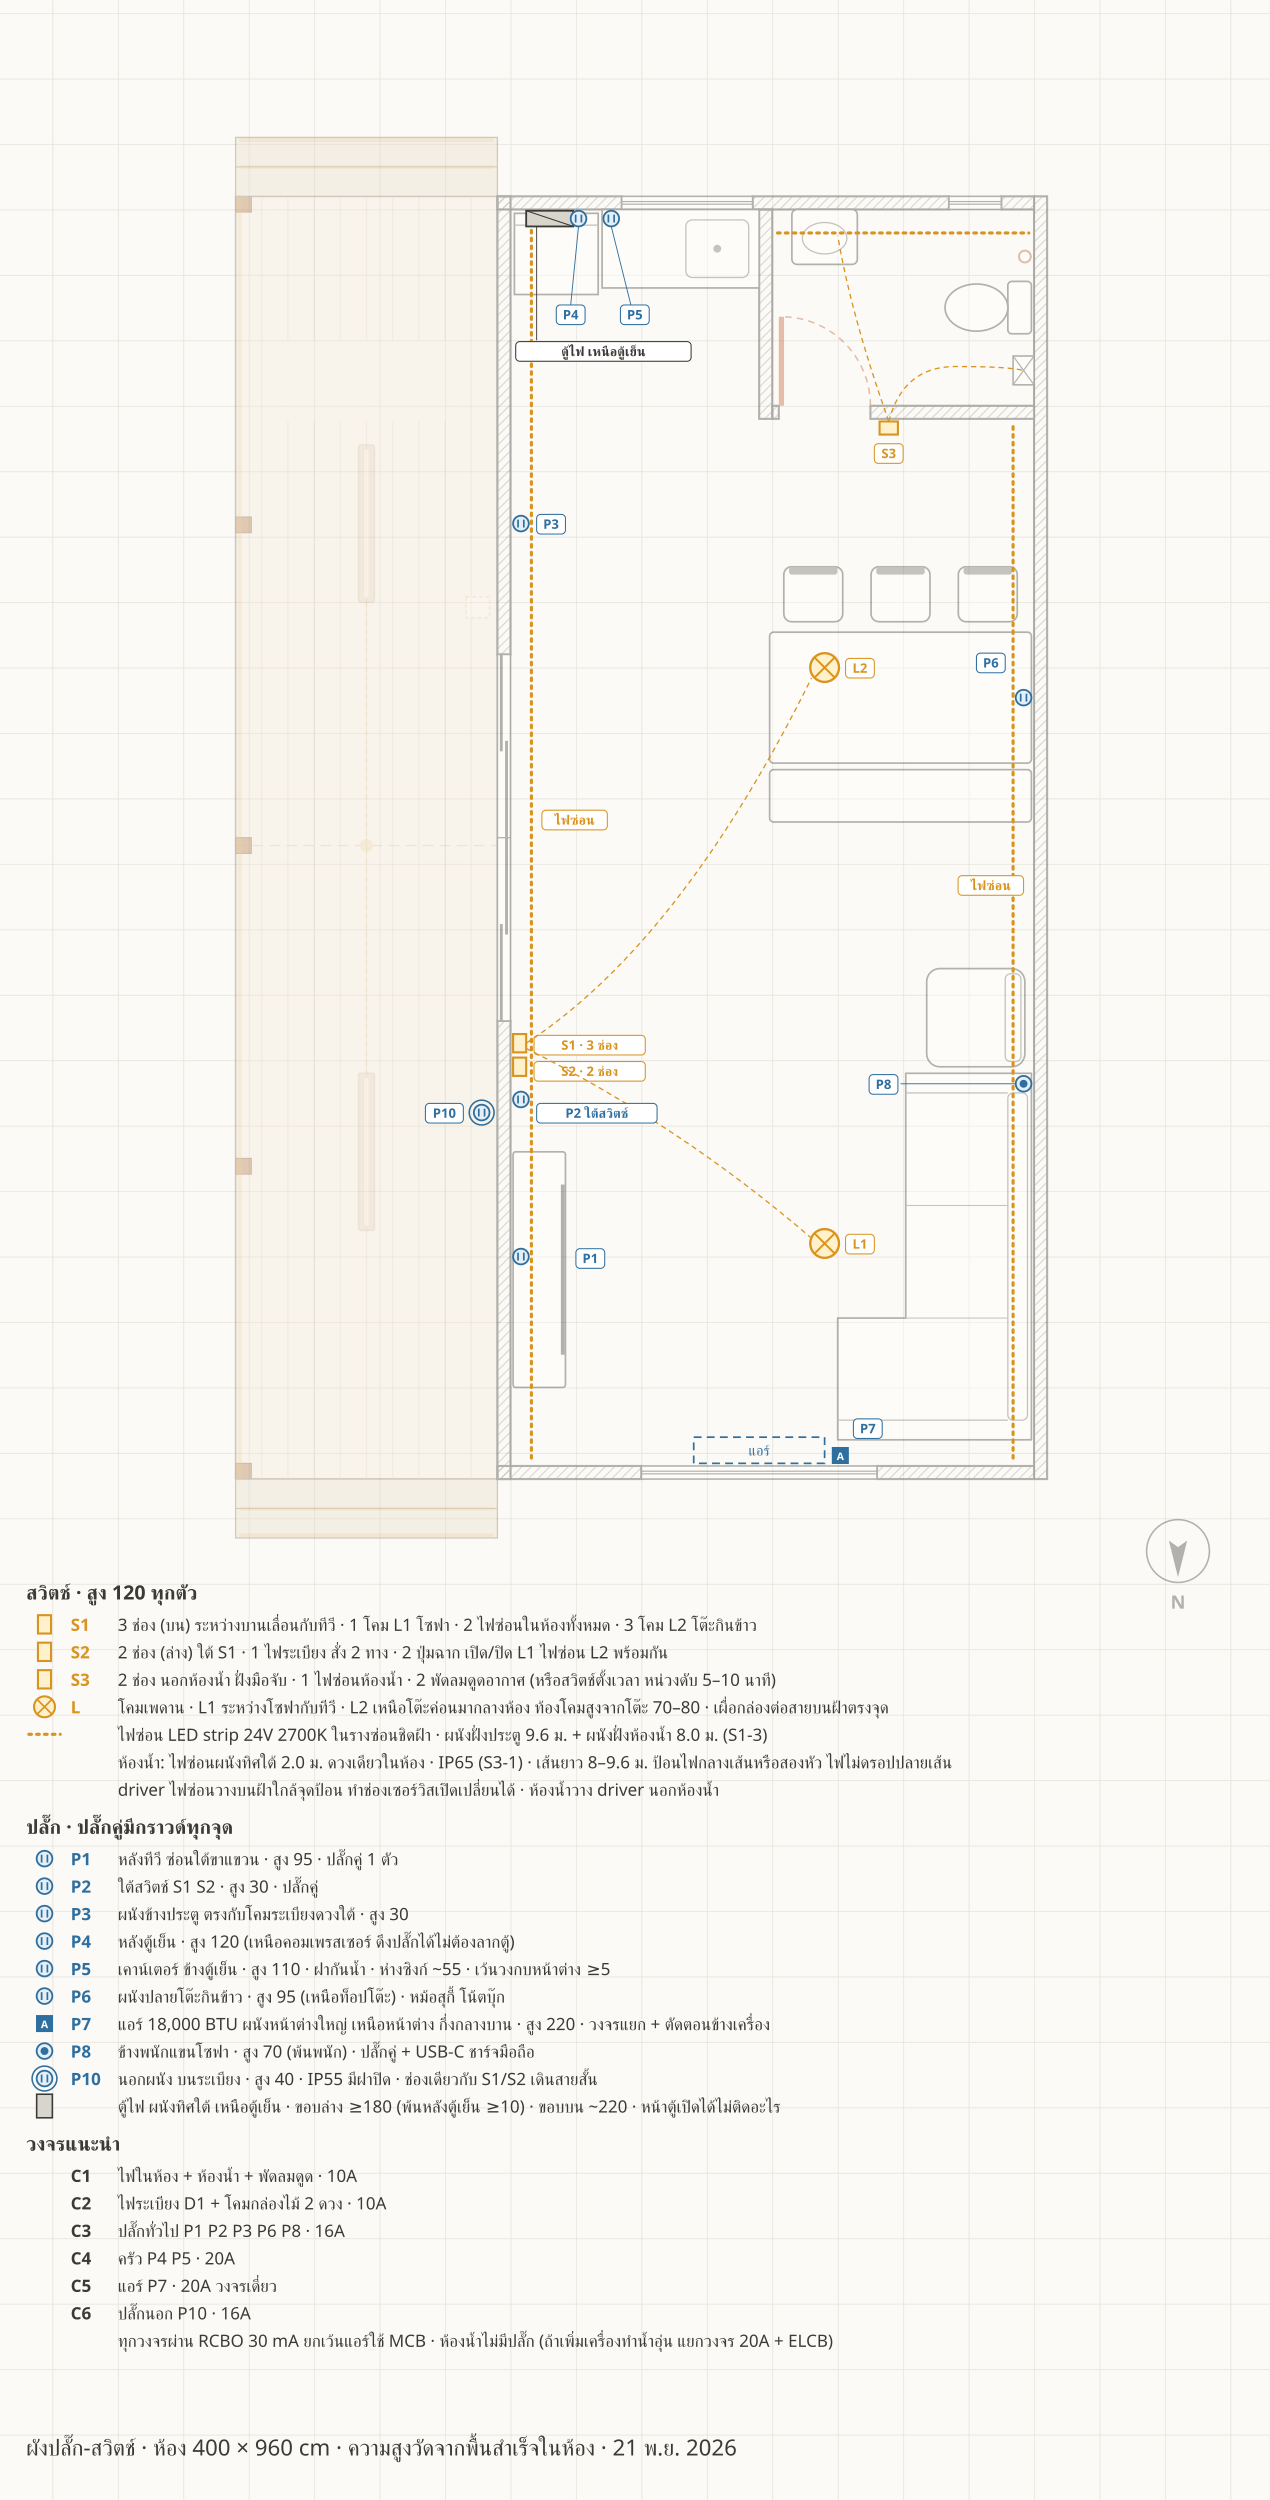
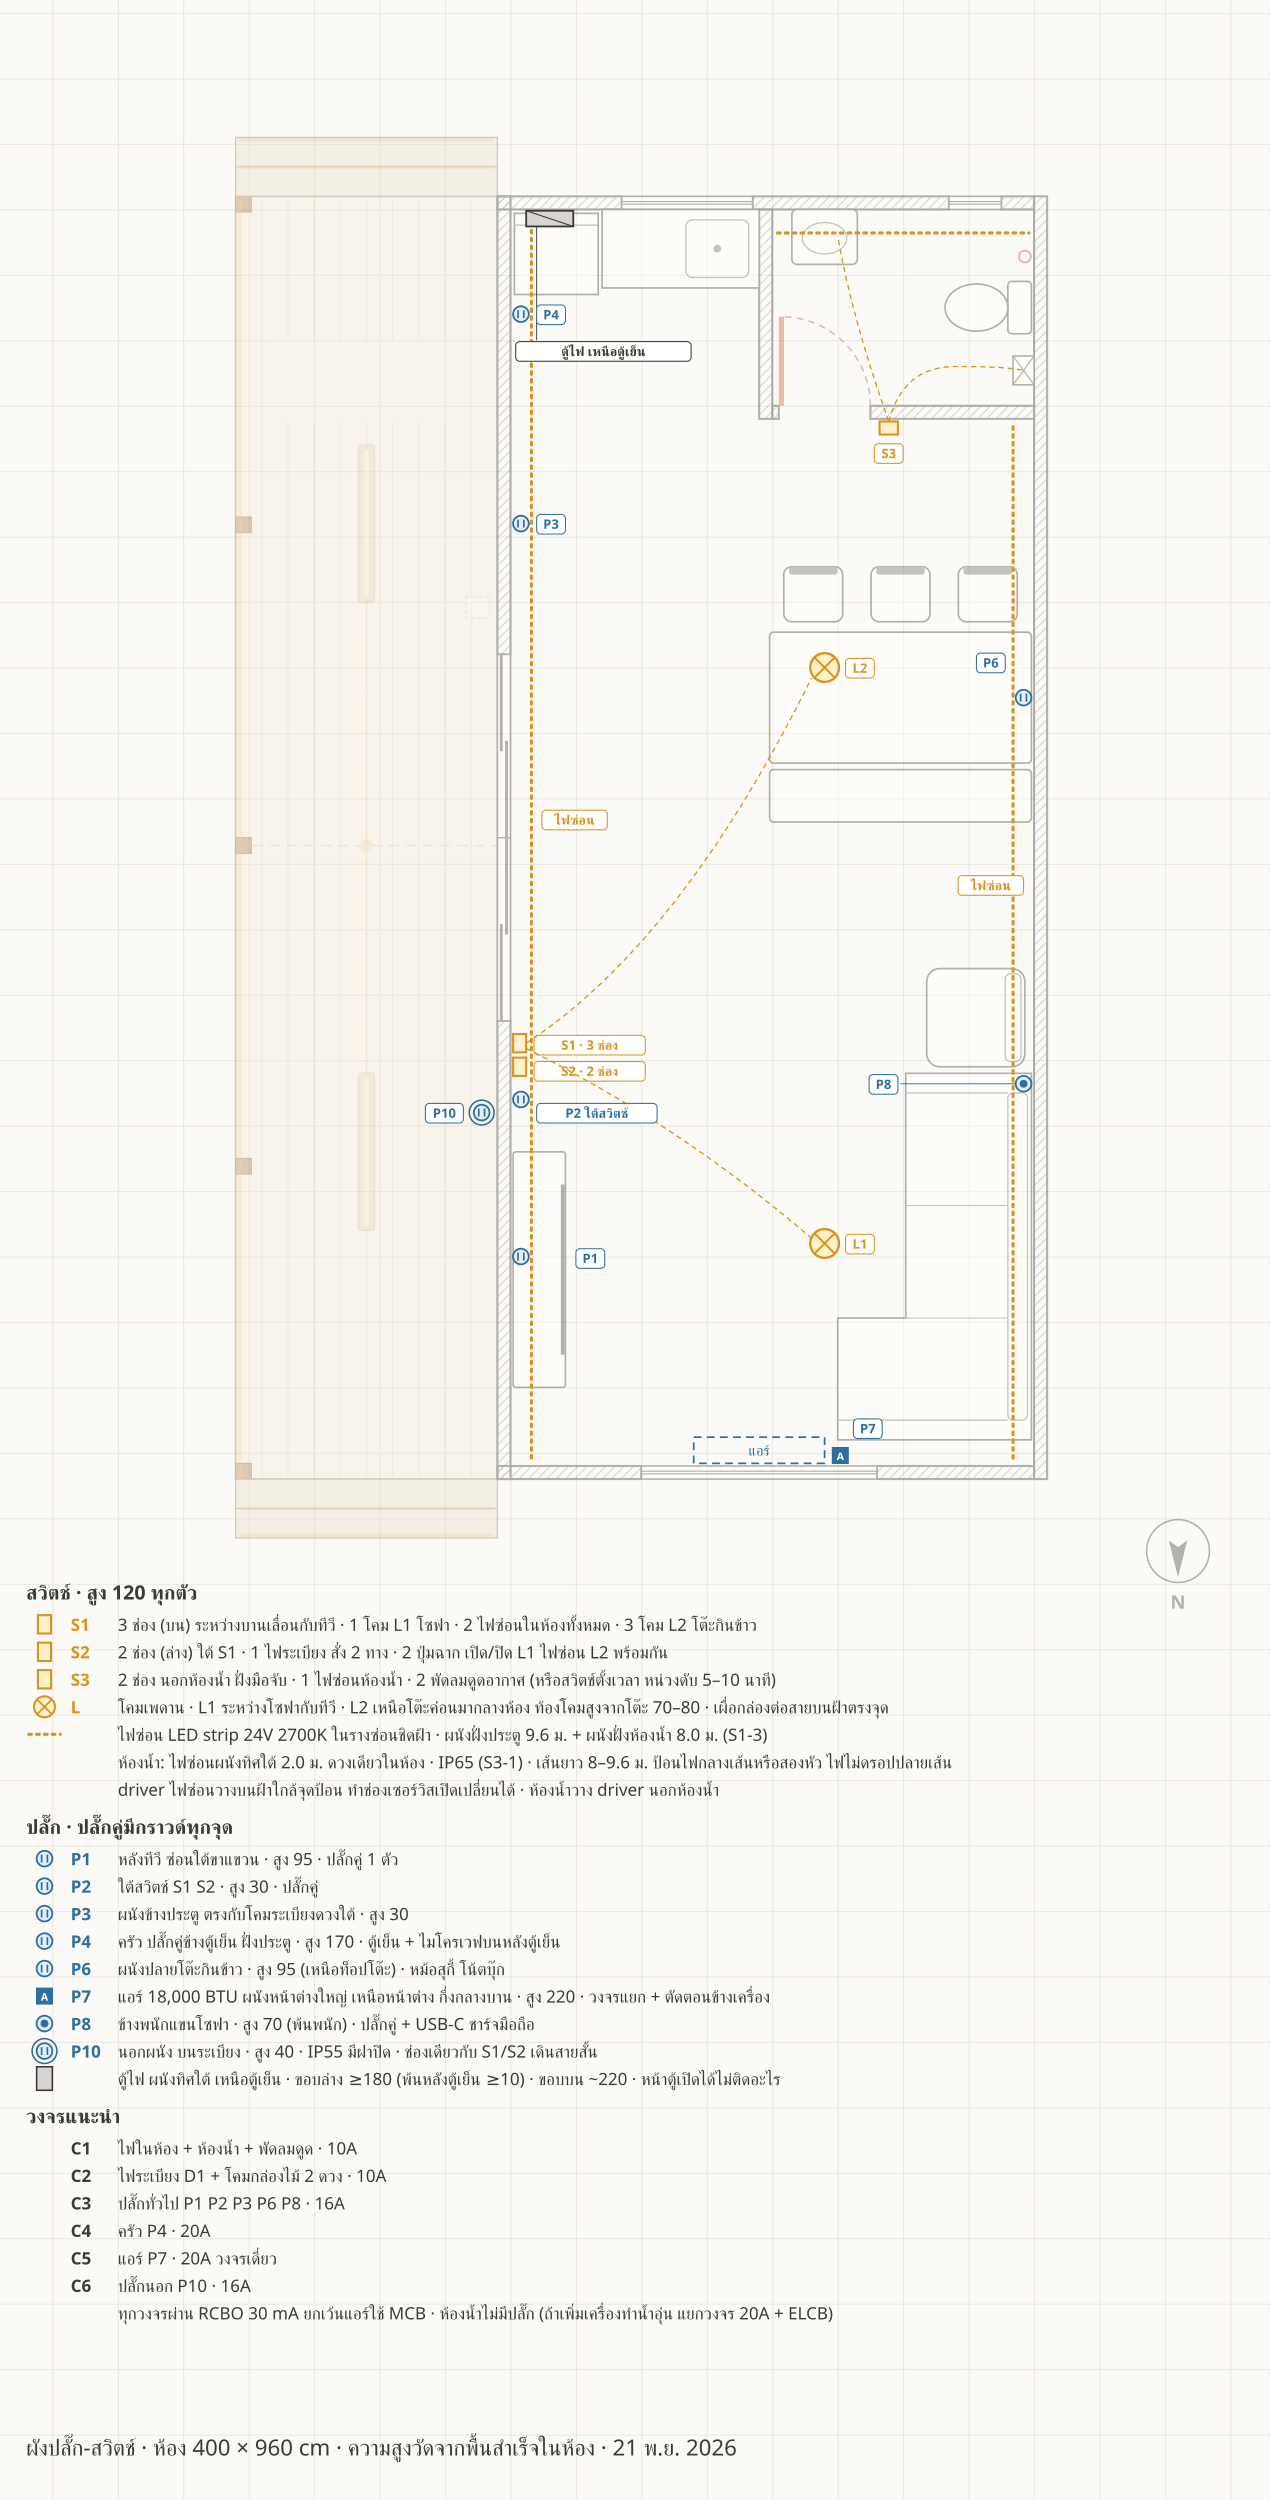
<svg xmlns="http://www.w3.org/2000/svg" viewBox="-390 -160 970 1910" width="970" height="1910" font-family="Leelawadee UI, Tahoma, sans-serif">
  <defs>
    <pattern id="grid" width="50" height="50" patternUnits="userSpaceOnUse" x="0" y="0">
      <path d="M50 0H0V50" fill="none" stroke="#e3e0d8" stroke-width="1" />
    </pattern>
    <pattern id="hatch" width="5" height="5" patternUnits="userSpaceOnUse" patternTransform="rotate(45)">
      <line x1="0" y1="0" x2="0" y2="5" stroke="#6d6a62" stroke-width="1" />
    </pattern>
  </defs>
  <rect x="-390" y="-160" width="970" height="1910" fill="#fbfaf6" />
  <rect x="-390" y="-160" width="970" height="1910" fill="url(#grid)" />
  <g opacity="0.38">
    <rect x="-210" y="-10" width="200" height="980" fill="#f1e8da" stroke="#8a7a64" stroke-width="1.3" />
    <line x1="-190" y1="-10" x2="-190" y2="970" stroke="#ddd0bc" stroke-width="0.8" />
    <line x1="-170" y1="-10" x2="-170" y2="970" stroke="#ddd0bc" stroke-width="0.8" />
    <line x1="-150" y1="-10" x2="-150" y2="970" stroke="#ddd0bc" stroke-width="0.8" />
    <line x1="-130" y1="-10" x2="-130" y2="970" stroke="#ddd0bc" stroke-width="0.8" />
    <line x1="-110" y1="-10" x2="-110" y2="970" stroke="#ddd0bc" stroke-width="0.8" />
    <line x1="-90" y1="-10" x2="-90" y2="970" stroke="#ddd0bc" stroke-width="0.8" />
    <line x1="-70" y1="-10" x2="-70" y2="970" stroke="#ddd0bc" stroke-width="0.8" />
    <line x1="-50" y1="-10" x2="-50" y2="970" stroke="#ddd0bc" stroke-width="0.8" />
    <line x1="-30" y1="-10" x2="-30" y2="970" stroke="#ddd0bc" stroke-width="0.8" />
    <rect x="-210" y="-10" width="12" height="12" fill="#b47a45" stroke="#7d5430" stroke-width="0.8" />
    <rect x="-210" y="235" width="12" height="12" fill="#b47a45" stroke="#7d5430" stroke-width="0.8" />
    <rect x="-210" y="480" width="12" height="12" fill="#b47a45" stroke="#7d5430" stroke-width="0.8" />
    <rect x="-210" y="725" width="12" height="12" fill="#b47a45" stroke="#7d5430" stroke-width="0.8" />
    <rect x="-210" y="958" width="12" height="12" fill="#b47a45" stroke="#7d5430" stroke-width="0.8" />
    <rect x="-210" y="-55" width="200" height="45" fill="#e8dcc8" stroke="#8a7a64" stroke-width="1" />
    <rect x="-210" y="970" width="200" height="45" fill="#e8dcc8" stroke="#8a7a64" stroke-width="1" />
    <line x1="-210" y1="-32.5" x2="-10" y2="-32.5" stroke="#8a7a64" stroke-width="0.8" />
    <line x1="-210" y1="992.5" x2="-10" y2="992.5" stroke="#8a7a64" stroke-width="0.8" />
    <rect x="-185" y="100" width="150" height="62" fill="#f1e8da" />
    <g opacity="0.3">
      <line x1="-207" y1="-10" x2="-207" y2="970" stroke="#d9931f" stroke-width="3" stroke-linecap="round" />
      <line x1="-206" y1="-32.5" x2="-14" y2="-32.5" stroke="#d9931f" stroke-width="3" stroke-linecap="round" />
      <line x1="-206" y1="-53" x2="-14" y2="-53" stroke="#d9931f" stroke-width="3" stroke-linecap="round" />
      <line x1="-206" y1="992.5" x2="-14" y2="992.5" stroke="#d9931f" stroke-width="3" stroke-linecap="round" />
      <line x1="-206" y1="1013" x2="-14" y2="1013" stroke="#d9931f" stroke-width="3" stroke-linecap="round" />
      <line x1="-210" y1="486" x2="-10" y2="486" stroke="#6d6a62" stroke-width="1" stroke-dasharray="8 5" />
      <line x1="-110" y1="300" x2="-110" y2="660" stroke="#d9931f" stroke-width="1.2" stroke-dasharray="4 3" />
      <rect x="-116" y="180" width="12" height="120" rx="1.5" fill="#c98b52" stroke="#7d5430" stroke-width="1.2" />
      <line x1="-110" y1="185" x2="-110" y2="295" stroke="#fff1cc" stroke-width="3" stroke-linecap="round" />
      <rect x="-116" y="660" width="12" height="120" rx="1.5" fill="#c98b52" stroke="#7d5430" stroke-width="1.2" />
      <line x1="-110" y1="665" x2="-110" y2="775" stroke="#fff1cc" stroke-width="3" stroke-linecap="round" />
      <circle cx="-110" cy="486" r="5" fill="#d9931f" />
      <rect x="-34" y="296" width="18" height="16" fill="#fff" stroke="#d9931f" stroke-width="1.4" stroke-dasharray="3 2" />
    </g>
    <rect x="-10" y="-10" width="10" height="350" fill="url(#hatch)" stroke="#3b3a36" stroke-width="1.6" />
    <rect x="-10" y="620" width="10" height="350" fill="url(#hatch)" stroke="#3b3a36" stroke-width="1.6" />
    <rect x="400" y="-10" width="10" height="980" fill="url(#hatch)" stroke="#3b3a36" stroke-width="1.6" />
    <rect x="-10" y="-10" width="95" height="10" fill="url(#hatch)" stroke="#3b3a36" stroke-width="1.6" />
    <rect x="185" y="-10" width="150" height="10" fill="url(#hatch)" stroke="#3b3a36" stroke-width="1.6" />
    <rect x="375" y="-10" width="25" height="10" fill="url(#hatch)" stroke="#3b3a36" stroke-width="1.6" />
    <rect x="-10" y="960" width="110" height="10" fill="url(#hatch)" stroke="#3b3a36" stroke-width="1.6" />
    <rect x="280" y="960" width="120" height="10" fill="url(#hatch)" stroke="#3b3a36" stroke-width="1.6" />
    <rect x="85" y="-10" width="100" height="10" fill="#fff" stroke="#3b3a36" stroke-width="1.2" />
    <g stroke="#3b3a36" stroke-width="0.9">
      <line x1="85" y1="-6" x2="185" y2="-6" />
      <line x1="85" y1="-4" x2="185" y2="-4" />
    </g>
    <rect x="335" y="-10" width="40" height="10" fill="#fff" stroke="#3b3a36" stroke-width="1.2" />
    <g stroke="#3b3a36" stroke-width="0.9">
      <line x1="335" y1="-6" x2="375" y2="-6" />
      <line x1="335" y1="-4" x2="375" y2="-4" />
    </g>
    <rect x="100" y="960" width="180" height="10" fill="#fff" stroke="#3b3a36" stroke-width="1.2" />
    <g stroke="#3b3a36" stroke-width="0.9">
      <line x1="100" y1="964" x2="280" y2="964" />
      <line x1="100" y1="966" x2="280" y2="966" />
    </g>
    <rect x="-10" y="340" width="10" height="280" fill="#fff" stroke="#3b3a36" stroke-width="1.2" />
    <g stroke="#3b3a36" stroke-width="2.2">
      <line x1="-7" y1="340" x2="-7" y2="414" />
      <line x1="-7" y1="546" x2="-7" y2="620" />
      <line x1="-3" y1="406" x2="-3" y2="480" />
      <line x1="-3" y1="480" x2="-3" y2="554" />
    </g>
    <line x1="-10" y1="480" x2="0" y2="480" stroke="#3b3a36" stroke-width="1" />
    <rect x="190" y="0" width="10" height="160" fill="url(#hatch)" stroke="#3b3a36" stroke-width="1.6" />
    <rect x="200" y="150" width="5" height="10" fill="url(#hatch)" stroke="#3b3a36" stroke-width="1.6" />
    <rect x="275" y="150" width="125" height="10" fill="url(#hatch)" stroke="#3b3a36" stroke-width="1.6" />
    <rect x="205" y="82" width="4" height="68" fill="#c0562f" />
    <path d="M275 150 A68 68 0 0 0 207 82" fill="none" stroke="#c0562f" stroke-width="1.2" stroke-dasharray="5 4" />
    <rect x="3" y="3" width="64" height="62" fill="#fff" stroke="#3b3a36" stroke-width="1.3" />
    <line x1="3" y1="12" x2="67" y2="12" stroke="#6d6a62" stroke-width="1" />
    <rect x="70" y="0" width="120" height="60" fill="#fff" stroke="#3b3a36" stroke-width="1.3" />
    <rect x="134" y="8" width="48" height="44" rx="5" fill="none" stroke="#6d6a62" stroke-width="1" />
    <circle cx="158" cy="30" r="3" fill="#6d6a62" />
    <rect x="215" y="0" width="50" height="42" rx="4" fill="#fff" stroke="#3b3a36" stroke-width="1.3" />
    <ellipse cx="240" cy="22" rx="17" ry="12" fill="none" stroke="#6d6a62" stroke-width="1" />
    <rect x="380" y="55" width="18" height="40" rx="3" fill="#fff" stroke="#3b3a36" stroke-width="1.3" />
    <ellipse cx="356" cy="75" rx="24" ry="18" fill="#fff" stroke="#3b3a36" stroke-width="1.3" />
    <circle cx="393" cy="36" r="4.5" fill="#fff" stroke="#c0562f" stroke-width="1.6" />
    <rect x="384" y="112" width="16" height="22" fill="#fff" stroke="#3b3a36" stroke-width="1.2" />
    <path d="M384 112 L400 134 M400 112 L384 134" stroke="#3b3a36" stroke-width="0.9" />
    <rect x="208.833" y="273" width="45" height="42" rx="6" fill="#fff" stroke="#3b3a36" stroke-width="1.3" />
    <rect x="212.833" y="273" width="37" height="6" rx="2" fill="#6d6a62" />
    <rect x="275.5" y="273" width="45" height="42" rx="6" fill="#fff" stroke="#3b3a36" stroke-width="1.3" />
    <rect x="279.5" y="273" width="37" height="6" rx="2" fill="#6d6a62" />
    <rect x="342.167" y="273" width="45" height="42" rx="6" fill="#fff" stroke="#3b3a36" stroke-width="1.3" />
    <rect x="346.167" y="273" width="37" height="6" rx="2" fill="#6d6a62" />
    <rect x="198" y="323" width="200" height="100" rx="3" fill="#fff" stroke="#3b3a36" stroke-width="1.3" />
    <rect x="198" y="428" width="200" height="40" rx="3" fill="#fff" stroke="#3b3a36" stroke-width="1.3" />
    <rect x="318" y="580" width="75" height="75" rx="10" fill="#fff" stroke="#3b3a36" stroke-width="1.3" />
    <rect x="378" y="584" width="12" height="67" rx="4" fill="none" stroke="#6d6a62" stroke-width="1" />
    <path d="M302 660 H398 V940 H250 V847 H302 Z" stroke-linejoin="round" fill="#fff" stroke="#3b3a36" stroke-width="1.3" />
    <rect x="380" y="675" width="15" height="250" rx="4" fill="none" stroke="#6d6a62" stroke-width="1" />
    <line x1="302" y1="675" x2="380" y2="675" stroke="#6d6a62" stroke-width="1" />
    <line x1="250" y1="925" x2="380" y2="925" stroke="#6d6a62" stroke-width="1" />
    <line x1="302" y1="761" x2="380" y2="761" stroke="#6d6a62" stroke-width="0.8" />
    <line x1="302" y1="847" x2="380" y2="847" stroke="#6d6a62" stroke-width="0.8" />
    <rect x="2" y="720" width="40" height="180" rx="2" fill="#fff" stroke="#3b3a36" stroke-width="1.3" />
    <line x1="40" y1="745" x2="40" y2="875" stroke="#3b3a36" stroke-width="3" />
    <g transform="translate(510 1025)">
      <circle r="24" fill="none" stroke="#3b3a36" stroke-width="1.2" />
      <path d="M0 20 L7 -8 L0 -3 L-7 -8 Z" fill="#3b3a36" />
      <text x="0" y="44" font-size="14" font-weight="600" text-anchor="middle" fill="#3b3a36">N</text>
    </g>
  </g>
  <rect x="2" y="630" width="10" height="14" fill="#fff1cc" stroke="#d9931f" stroke-width="1.6" />
  <rect x="2" y="648" width="10" height="14" fill="#fff1cc" stroke="#d9931f" stroke-width="1.6" />
  <rect x="18" y="631" width="85" height="15" rx="3" fill="#fff" stroke="#d9931f" stroke-width="0.8" />
  <text x="60.5" y="642" font-size="10" font-weight="600" text-anchor="middle" fill="#d9931f">S1 · 3 ช่อง</text>
  <rect x="18" y="651" width="85" height="15" rx="3" fill="#fff" stroke="#d9931f" stroke-width="0.8" />
  <text x="60.5" y="662" font-size="10" font-weight="600" text-anchor="middle" fill="#d9931f">S2 · 2 ช่อง</text>
  <line x1="16" y1="4" x2="16" y2="956" stroke="#d9931f" stroke-width="2.4" stroke-dasharray="2 4" stroke-linecap="round" />
  <line x1="384" y1="166" x2="384" y2="956" stroke="#d9931f" stroke-width="2.4" stroke-dasharray="2 4" stroke-linecap="round" />
  <line x1="204" y1="18" x2="396" y2="18" stroke="#d9931f" stroke-width="2.4" stroke-dasharray="2 4" stroke-linecap="round" />
  <rect x="342" y="509" width="50" height="15" rx="3" fill="#fff" stroke="#d9931f" stroke-width="0.8" />
  <text x="367" y="520" font-size="10" font-weight="600" text-anchor="middle" fill="#d9931f">ไฟซ่อน</text>
  <rect x="24" y="459" width="50" height="15" rx="3" fill="#fff" stroke="#d9931f" stroke-width="0.8" />
  <text x="49" y="470" font-size="10" font-weight="600" text-anchor="middle" fill="#d9931f">ไฟซ่อน</text>
  <path d="M289 162 Q260 80 250 20" fill="none" stroke="#d9931f" stroke-width="1" stroke-dasharray="4 3" />
  <path d="M12 637 Q130 560 230 358" fill="none" stroke="#d9931f" stroke-width="1" stroke-dasharray="4 3" />
  <path d="M12 641 Q130 700 230 786" fill="none" stroke="#d9931f" stroke-width="1" stroke-dasharray="4 3" />
  <circle cx="240" cy="350" r="11" fill="#fff1cc" stroke="#d9931f" stroke-width="1.8" />
  <path d="M232.2 342.2 L247.8 357.8 M247.8 342.2 L232.2 357.8" stroke="#d9931f" stroke-width="1.5" />
  <rect x="256" y="343" width="22" height="15" rx="3" fill="#fff" stroke="#d9931f" stroke-width="0.8" />
  <text x="267" y="354" font-size="10" font-weight="600" text-anchor="middle" fill="#d9931f">L2</text>
  <circle cx="240" cy="790" r="11" fill="#fff1cc" stroke="#d9931f" stroke-width="1.8" />
  <path d="M232.2 782.2 L247.8 797.8 M247.8 782.2 L232.2 797.8" stroke="#d9931f" stroke-width="1.5" />
  <rect x="256" y="783" width="22" height="15" rx="3" fill="#fff" stroke="#d9931f" stroke-width="0.8" />
  <text x="267" y="794" font-size="10" font-weight="600" text-anchor="middle" fill="#d9931f">L1</text>
  <rect x="282" y="162" width="14" height="10" fill="#fff1cc" stroke="#d9931f" stroke-width="1.6" />
  <rect x="278" y="179" width="22" height="15" rx="3" fill="#fff" stroke="#d9931f" stroke-width="0.8" />
  <text x="289" y="190" font-size="10" font-weight="600" text-anchor="middle" fill="#d9931f">S3</text>
  <path d="M289 162 Q300 120 340 120 T392 123" fill="none" stroke="#d9931f" stroke-width="1" stroke-dasharray="4 3" />
  <rect x="12" y="1" width="36" height="12" fill="#d8d5cc" stroke="#3b3a36" stroke-width="1.4" />
  <line x1="12" y1="1" x2="48" y2="13" stroke="#3b3a36" stroke-width="0.8" />
  <line x1="20" y1="13" x2="20" y2="100" stroke="#3b3a36" stroke-width="0.7" />
  <rect x="4" y="101" width="134" height="15" rx="3" fill="#fff" stroke="#3b3a36" stroke-width="0.8" />
  <text x="71" y="112" font-size="10" font-weight="600" text-anchor="middle" fill="#3b3a36">ตู้ไฟ เหนือตู้เย็น</text>
  <circle cx="8" cy="800" r="6" fill="#e4eff8" stroke="#2f6f9f" stroke-width="1.4" />
  <g stroke="#2f6f9f" stroke-width="1.3">
    <line x1="5.8" y1="797" x2="5.8" y2="803" />
    <line x1="10.2" y1="797" x2="10.2" y2="803" />
  </g>
  <rect x="50" y="794" width="22" height="15" rx="3" fill="#fff" stroke="#2f6f9f" stroke-width="0.8" />
  <text x="61" y="805" font-size="10" font-weight="600" text-anchor="middle" fill="#2f6f9f">P1</text>
  <circle cx="8" cy="680" r="6" fill="#e4eff8" stroke="#2f6f9f" stroke-width="1.4" />
  <g stroke="#2f6f9f" stroke-width="1.3">
    <line x1="5.8" y1="677" x2="5.8" y2="683" />
    <line x1="10.2" y1="677" x2="10.2" y2="683" />
  </g>
  <rect x="20" y="683" width="92" height="15" rx="3" fill="#fff" stroke="#2f6f9f" stroke-width="0.8" />
  <text x="66" y="694" font-size="10" font-weight="600" text-anchor="middle" fill="#2f6f9f">P2 ใต้สวิตช์</text>
  <circle cx="8" cy="240" r="6" fill="#e4eff8" stroke="#2f6f9f" stroke-width="1.4" />
  <g stroke="#2f6f9f" stroke-width="1.3">
    <line x1="5.8" y1="237" x2="5.8" y2="243" />
    <line x1="10.2" y1="237" x2="10.2" y2="243" />
  </g>
  <rect x="20" y="233" width="22" height="15" rx="3" fill="#fff" stroke="#2f6f9f" stroke-width="0.8" />
  <text x="31" y="244" font-size="10" font-weight="600" text-anchor="middle" fill="#2f6f9f">P3</text>
-   <circle cx="52" cy="7" r="6" fill="#e4eff8" stroke="#2f6f9f" stroke-width="1.4" />
-   <g stroke="#2f6f9f" stroke-width="1.3">
-     <line x1="49.8" y1="4" x2="49.8" y2="10" />
-     <line x1="54.2" y1="4" x2="54.2" y2="10" />
-   </g>
-   <rect x="35" y="73" width="22" height="15" rx="3" fill="#fff" stroke="#2f6f9f" stroke-width="0.8" />
-   <text x="46" y="84" font-size="10" font-weight="600" text-anchor="middle" fill="#2f6f9f">P4</text>
-   <circle cx="77" cy="7" r="6" fill="#e4eff8" stroke="#2f6f9f" stroke-width="1.4" />
-   <g stroke="#2f6f9f" stroke-width="1.3">
-     <line x1="74.8" y1="4" x2="74.8" y2="10" />
-     <line x1="79.2" y1="4" x2="79.2" y2="10" />
-   </g>
-   <rect x="84" y="73" width="22" height="15" rx="3" fill="#fff" stroke="#2f6f9f" stroke-width="0.8" />
-   <text x="95" y="84" font-size="10" font-weight="600" text-anchor="middle" fill="#2f6f9f">P5</text>
-   <line x1="52" y1="13" x2="46" y2="73" stroke="#2f6f9f" stroke-width="0.7" />
-   <line x1="77" y1="13" x2="92" y2="73" stroke="#2f6f9f" stroke-width="0.7" />
+   <circle cx="8" cy="80" r="6" fill="#e4eff8" stroke="#2f6f9f" stroke-width="1.4" />
+   <g stroke="#2f6f9f" stroke-width="1.3">
+     <line x1="5.8" y1="77" x2="5.8" y2="83" />
+     <line x1="10.2" y1="77" x2="10.2" y2="83" />
+   </g>
+   <rect x="20" y="73" width="22" height="15" rx="3" fill="#fff" stroke="#2f6f9f" stroke-width="0.8" />
+   <text x="31" y="84" font-size="10" font-weight="600" text-anchor="middle" fill="#2f6f9f">P4</text>
  <circle cx="392" cy="373" r="6" fill="#e4eff8" stroke="#2f6f9f" stroke-width="1.4" />
  <g stroke="#2f6f9f" stroke-width="1.3">
    <line x1="389.8" y1="370" x2="389.8" y2="376" />
    <line x1="394.2" y1="370" x2="394.2" y2="376" />
  </g>
  <rect x="356" y="339" width="22" height="15" rx="3" fill="#fff" stroke="#2f6f9f" stroke-width="0.8" />
  <text x="367" y="350" font-size="10" font-weight="600" text-anchor="middle" fill="#2f6f9f">P6</text>
  <rect x="140" y="938" width="100" height="20" fill="none" stroke="#2f6f9f" stroke-width="1.3" stroke-dasharray="6 4" />
  <text x="190" y="952" font-size="11" font-weight="400" text-anchor="middle" fill="#2f6f9f">แอร์</text>
  <rect x="246" y="946" width="12" height="12" fill="#2f6f9f" stroke="#2f6f9f" />
  <text x="252" y="955.5" font-size="8" font-weight="700" text-anchor="middle" fill="#fff">A</text>
  <rect x="262" y="924" width="22" height="15" rx="3" fill="#fff" stroke="#2f6f9f" stroke-width="0.8" />
  <text x="273" y="935" font-size="10" font-weight="600" text-anchor="middle" fill="#2f6f9f">P7</text>
  <circle cx="392" cy="668" r="6" fill="#e4eff8" stroke="#2f6f9f" stroke-width="1.4" />
  <g stroke="#2f6f9f" stroke-width="1.3">
    <circle cx="392" cy="668" r="2.4" fill="#2f6f9f" />
  </g>
  <rect x="274" y="661" width="22" height="15" rx="3" fill="#fff" stroke="#2f6f9f" stroke-width="0.8" />
  <text x="285" y="672" font-size="10" font-weight="600" text-anchor="middle" fill="#2f6f9f">P8</text>
  <line x1="386" y1="668" x2="298" y2="668" stroke="#2f6f9f" stroke-width="0.7" />
  <circle cx="-22" cy="690" r="9.5" fill="none" stroke="#2f6f9f" stroke-width="1.2" />
  <circle cx="-22" cy="690" r="6" fill="#e4eff8" stroke="#2f6f9f" stroke-width="1.4" />
  <g stroke="#2f6f9f" stroke-width="1.3">
    <line x1="-24.2" y1="687" x2="-24.2" y2="693" />
    <line x1="-19.8" y1="687" x2="-19.8" y2="693" />
  </g>
  <rect x="-65" y="683" width="29" height="15" rx="3" fill="#fff" stroke="#2f6f9f" stroke-width="0.8" />
  <text x="-50.5" y="694" font-size="10" font-weight="600" text-anchor="middle" fill="#2f6f9f">P10</text>
  <text x="-370" y="1062" font-size="15" font-weight="600" text-anchor="start" fill="#3b3a36">สวิตช์ · สูง 120 ทุกตัว</text>
  <rect x="-361" y="1074" width="10" height="14" fill="#fff1cc" stroke="#d9931f" stroke-width="1.6" />
  <text x="-336" y="1086" font-size="13" font-weight="600" text-anchor="start" fill="#d9931f">S1</text>
  <text x="-300" y="1086" font-size="13" font-weight="400" text-anchor="start" fill="#3b3a36">3 ช่อง (บน) ระหว่างบานเลื่อนกับทีวี · 1 โคม L1 โซฟา · 2 ไฟซ่อนในห้องทั้งหมด · 3 โคม L2 โต๊ะกินข้าว</text>
  <rect x="-361" y="1095" width="10" height="14" fill="#fff1cc" stroke="#d9931f" stroke-width="1.6" />
  <text x="-336" y="1107" font-size="13" font-weight="600" text-anchor="start" fill="#d9931f">S2</text>
  <text x="-300" y="1107" font-size="13" font-weight="400" text-anchor="start" fill="#3b3a36">2 ช่อง (ล่าง) ใต้ S1 · 1 ไฟระเบียง สั่ง 2 ทาง · 2 ปุ่มฉาก เปิด/ปิด L1 ไฟซ่อน L2 พร้อมกัน</text>
  <rect x="-361" y="1116" width="10" height="14" fill="#fff1cc" stroke="#d9931f" stroke-width="1.6" />
  <text x="-336" y="1128" font-size="13" font-weight="600" text-anchor="start" fill="#d9931f">S3</text>
  <text x="-300" y="1128" font-size="13" font-weight="400" text-anchor="start" fill="#3b3a36">2 ช่อง นอกห้องน้ำ ฝั่งมือจับ · 1 ไฟซ่อนห้องน้ำ · 2 พัดลมดูดอากาศ (หรือสวิตช์ตั้งเวลา หน่วงดับ 5–10 นาที)</text>
  <circle cx="-356" cy="1144" r="8" fill="#fff1cc" stroke="#d9931f" stroke-width="1.6" />
  <path d="M-361.6 1138.4 L-350.4 1149.6 M-350.4 1138.4 L-361.6 1149.6" stroke="#d9931f" stroke-width="1.3" />
  <text x="-336" y="1149" font-size="13" font-weight="600" text-anchor="start" fill="#d9931f">L</text>
  <text x="-300" y="1149" font-size="13" font-weight="400" text-anchor="start" fill="#3b3a36">โคมเพดาน · L1 ระหว่างโซฟากับทีวี · L2 เหนือโต๊ะค่อนมากลางห้อง ท้องโคมสูงจากโต๊ะ 70–80 · เผื่อกล่องต่อสายบนฝ้าตรงจุด</text>
  <line x1="-368" y1="1165" x2="-344" y2="1165" stroke="#d9931f" stroke-width="2.4" stroke-dasharray="2 4" stroke-linecap="round" />
  <text x="-300" y="1170" font-size="13" font-weight="400" text-anchor="start" fill="#3b3a36">ไฟซ่อน LED strip 24V 2700K ในรางซ่อนชิดฝ้า · ผนังฝั่งประตู 9.6 ม. + ผนังฝั่งห้องน้ำ 8.0 ม. (S1-3)</text>
  <text x="-300" y="1191" font-size="13" font-weight="400" text-anchor="start" fill="#3b3a36">ห้องน้ำ: ไฟซ่อนผนังทิศใต้ 2.0 ม. ดวงเดียวในห้อง · IP65 (S3-1) · เส้นยาว 8–9.6 ม. ป้อนไฟกลางเส้นหรือสองหัว ไฟไม่ดรอปปลายเส้น</text>
  <text x="-300" y="1212" font-size="13" font-weight="400" text-anchor="start" fill="#3b3a36">driver ไฟซ่อนวางบนฝ้าใกล้จุดป้อน ทำช่องเซอร์วิสเปิดเปลี่ยนได้ · ห้องน้ำวาง driver นอกห้องน้ำ</text>
  <text x="-370" y="1241" font-size="15" font-weight="600" text-anchor="start" fill="#3b3a36">ปลั๊ก · ปลั๊กคู่มีกราวด์ทุกจุด</text>
  <circle cx="-356" cy="1260" r="6" fill="#e4eff8" stroke="#2f6f9f" stroke-width="1.4" />
  <g stroke="#2f6f9f" stroke-width="1.3">
    <line x1="-358.2" y1="1257" x2="-358.2" y2="1263" />
    <line x1="-353.8" y1="1257" x2="-353.8" y2="1263" />
  </g>
  <text x="-336" y="1265" font-size="13" font-weight="600" text-anchor="start" fill="#2f6f9f">P1</text>
  <text x="-300" y="1265" font-size="13" font-weight="400" text-anchor="start" fill="#3b3a36">หลังทีวี ซ่อนใต้ขาแขวน · สูง 95 · ปลั๊กคู่ 1 ตัว</text>
  <circle cx="-356" cy="1281" r="6" fill="#e4eff8" stroke="#2f6f9f" stroke-width="1.4" />
  <g stroke="#2f6f9f" stroke-width="1.3">
    <line x1="-358.2" y1="1278" x2="-358.2" y2="1284" />
    <line x1="-353.8" y1="1278" x2="-353.8" y2="1284" />
  </g>
  <text x="-336" y="1286" font-size="13" font-weight="600" text-anchor="start" fill="#2f6f9f">P2</text>
  <text x="-300" y="1286" font-size="13" font-weight="400" text-anchor="start" fill="#3b3a36">ใต้สวิตช์ S1 S2 · สูง 30 · ปลั๊กคู่</text>
  <circle cx="-356" cy="1302" r="6" fill="#e4eff8" stroke="#2f6f9f" stroke-width="1.4" />
  <g stroke="#2f6f9f" stroke-width="1.3">
    <line x1="-358.2" y1="1299" x2="-358.2" y2="1305" />
    <line x1="-353.8" y1="1299" x2="-353.8" y2="1305" />
  </g>
  <text x="-336" y="1307" font-size="13" font-weight="600" text-anchor="start" fill="#2f6f9f">P3</text>
  <text x="-300" y="1307" font-size="13" font-weight="400" text-anchor="start" fill="#3b3a36">ผนังข้างประตู ตรงกับโคมระเบียงดวงใต้ · สูง 30</text>
  <circle cx="-356" cy="1323" r="6" fill="#e4eff8" stroke="#2f6f9f" stroke-width="1.4" />
  <g stroke="#2f6f9f" stroke-width="1.3">
    <line x1="-358.2" y1="1320" x2="-358.2" y2="1326" />
    <line x1="-353.8" y1="1320" x2="-353.8" y2="1326" />
  </g>
  <text x="-336" y="1328" font-size="13" font-weight="600" text-anchor="start" fill="#2f6f9f">P4</text>
-   <text x="-300" y="1328" font-size="13" font-weight="400" text-anchor="start" fill="#3b3a36">หลังตู้เย็น · สูง 120 (เหนือคอมเพรสเซอร์ ดึงปลั๊กได้ไม่ต้องลากตู้)</text>
+   <text x="-300" y="1328" font-size="13" font-weight="400" text-anchor="start" fill="#3b3a36">ครัว ปลั๊กคู่ข้างตู้เย็น ฝั่งประตู · สูง 170 · ตู้เย็น + ไมโครเวฟบนหลังตู้เย็น</text>
  <circle cx="-356" cy="1344" r="6" fill="#e4eff8" stroke="#2f6f9f" stroke-width="1.4" />
  <g stroke="#2f6f9f" stroke-width="1.3">
    <line x1="-358.2" y1="1341" x2="-358.2" y2="1347" />
    <line x1="-353.8" y1="1341" x2="-353.8" y2="1347" />
  </g>
-   <text x="-336" y="1349" font-size="13" font-weight="600" text-anchor="start" fill="#2f6f9f">P5</text>
-   <text x="-300" y="1349" font-size="13" font-weight="400" text-anchor="start" fill="#3b3a36">เคาน์เตอร์ ข้างตู้เย็น · สูง 110 · ฝากันน้ำ · ห่างซิงก์ ~55 · เว้นวงกบหน้าต่าง ≥5</text>
-   <circle cx="-356" cy="1365" r="6" fill="#e4eff8" stroke="#2f6f9f" stroke-width="1.4" />
-   <g stroke="#2f6f9f" stroke-width="1.3">
-     <line x1="-358.2" y1="1362" x2="-358.2" y2="1368" />
-     <line x1="-353.8" y1="1362" x2="-353.8" y2="1368" />
-   </g>
-   <text x="-336" y="1370" font-size="13" font-weight="600" text-anchor="start" fill="#2f6f9f">P6</text>
-   <text x="-300" y="1370" font-size="13" font-weight="400" text-anchor="start" fill="#3b3a36">ผนังปลายโต๊ะกินข้าว · สูง 95 (เหนือท็อปโต๊ะ) · หม้อสุกี้ โน้ตบุ๊ก</text>
-   <rect x="-362" y="1380" width="12" height="12" fill="#2f6f9f" stroke="#2f6f9f" />
-   <text x="-356" y="1389.5" font-size="8" font-weight="700" text-anchor="middle" fill="#fff">A</text>
-   <text x="-336" y="1391" font-size="13" font-weight="600" text-anchor="start" fill="#2f6f9f">P7</text>
-   <text x="-300" y="1391" font-size="13" font-weight="400" text-anchor="start" fill="#3b3a36">แอร์ 18,000 BTU ผนังหน้าต่างใหญ่ เหนือหน้าต่าง กึ่งกลางบาน · สูง 220 · วงจรแยก + ตัดตอนข้างเครื่อง</text>
+   <text x="-336" y="1349" font-size="13" font-weight="600" text-anchor="start" fill="#2f6f9f">P6</text>
+   <text x="-300" y="1349" font-size="13" font-weight="400" text-anchor="start" fill="#3b3a36">ผนังปลายโต๊ะกินข้าว · สูง 95 (เหนือท็อปโต๊ะ) · หม้อสุกี้ โน้ตบุ๊ก</text>
+   <rect x="-362" y="1359" width="12" height="12" fill="#2f6f9f" stroke="#2f6f9f" />
+   <text x="-356" y="1368.5" font-size="8" font-weight="700" text-anchor="middle" fill="#fff">A</text>
+   <text x="-336" y="1370" font-size="13" font-weight="600" text-anchor="start" fill="#2f6f9f">P7</text>
+   <text x="-300" y="1370" font-size="13" font-weight="400" text-anchor="start" fill="#3b3a36">แอร์ 18,000 BTU ผนังหน้าต่างใหญ่ เหนือหน้าต่าง กึ่งกลางบาน · สูง 220 · วงจรแยก + ตัดตอนข้างเครื่อง</text>
+   <circle cx="-356" cy="1386" r="6" fill="#e4eff8" stroke="#2f6f9f" stroke-width="1.4" />
+   <g stroke="#2f6f9f" stroke-width="1.3">
+     <circle cx="-356" cy="1386" r="2.4" fill="#2f6f9f" />
+   </g>
+   <text x="-336" y="1391" font-size="13" font-weight="600" text-anchor="start" fill="#2f6f9f">P8</text>
+   <text x="-300" y="1391" font-size="13" font-weight="400" text-anchor="start" fill="#3b3a36">ข้างพนักแขนโซฟา · สูง 70 (พ้นพนัก) · ปลั๊กคู่ + USB-C ชาร์จมือถือ</text>
+   <circle cx="-356" cy="1407" r="9.5" fill="none" stroke="#2f6f9f" stroke-width="1.2" />
  <circle cx="-356" cy="1407" r="6" fill="#e4eff8" stroke="#2f6f9f" stroke-width="1.4" />
  <g stroke="#2f6f9f" stroke-width="1.3">
-     <circle cx="-356" cy="1407" r="2.4" fill="#2f6f9f" />
-   </g>
-   <text x="-336" y="1412" font-size="13" font-weight="600" text-anchor="start" fill="#2f6f9f">P8</text>
-   <text x="-300" y="1412" font-size="13" font-weight="400" text-anchor="start" fill="#3b3a36">ข้างพนักแขนโซฟา · สูง 70 (พ้นพนัก) · ปลั๊กคู่ + USB-C ชาร์จมือถือ</text>
-   <circle cx="-356" cy="1428" r="9.5" fill="none" stroke="#2f6f9f" stroke-width="1.2" />
-   <circle cx="-356" cy="1428" r="6" fill="#e4eff8" stroke="#2f6f9f" stroke-width="1.4" />
-   <g stroke="#2f6f9f" stroke-width="1.3">
-     <line x1="-358.2" y1="1425" x2="-358.2" y2="1431" />
-     <line x1="-353.8" y1="1425" x2="-353.8" y2="1431" />
-   </g>
-   <text x="-336" y="1433" font-size="13" font-weight="600" text-anchor="start" fill="#2f6f9f">P10</text>
-   <text x="-300" y="1433" font-size="13" font-weight="400" text-anchor="start" fill="#3b3a36">นอกผนัง บนระเบียง · สูง 40 · IP55 มีฝาปิด · ช่องเดียวกับ S1/S2 เดินสายสั้น</text>
-   <rect x="-362" y="1440" width="12" height="18" fill="#d8d5cc" stroke="#3b3a36" stroke-width="1.2" />
-   <text x="-300" y="1454" font-size="13" font-weight="400" text-anchor="start" fill="#3b3a36">ตู้ไฟ ผนังทิศใต้ เหนือตู้เย็น · ขอบล่าง ≥180 (พ้นหลังตู้เย็น ≥10) · ขอบบน ~220 · หน้าตู้เปิดได้ไม่ติดอะไร</text>
-   <text x="-370" y="1483" font-size="15" font-weight="600" text-anchor="start" fill="#3b3a36">วงจรแนะนำ</text>
-   <text x="-336" y="1507" font-size="13" font-weight="600" text-anchor="start" fill="#3b3a36">C1</text>
-   <text x="-300" y="1507" font-size="13" font-weight="400" text-anchor="start" fill="#3b3a36">ไฟในห้อง + ห้องน้ำ + พัดลมดูด · 10A</text>
-   <text x="-336" y="1528" font-size="13" font-weight="600" text-anchor="start" fill="#3b3a36">C2</text>
-   <text x="-300" y="1528" font-size="13" font-weight="400" text-anchor="start" fill="#3b3a36">ไฟระเบียง D1 + โคมกล่องไม้ 2 ดวง · 10A</text>
-   <text x="-336" y="1549" font-size="13" font-weight="600" text-anchor="start" fill="#3b3a36">C3</text>
-   <text x="-300" y="1549" font-size="13" font-weight="400" text-anchor="start" fill="#3b3a36">ปลั๊กทั่วไป P1 P2 P3 P6 P8 · 16A</text>
-   <text x="-336" y="1570" font-size="13" font-weight="600" text-anchor="start" fill="#3b3a36">C4</text>
-   <text x="-300" y="1570" font-size="13" font-weight="400" text-anchor="start" fill="#3b3a36">ครัว P4 P5 · 20A</text>
-   <text x="-336" y="1591" font-size="13" font-weight="600" text-anchor="start" fill="#3b3a36">C5</text>
-   <text x="-300" y="1591" font-size="13" font-weight="400" text-anchor="start" fill="#3b3a36">แอร์ P7 · 20A วงจรเดี่ยว</text>
-   <text x="-336" y="1612" font-size="13" font-weight="600" text-anchor="start" fill="#3b3a36">C6</text>
-   <text x="-300" y="1612" font-size="13" font-weight="400" text-anchor="start" fill="#3b3a36">ปลั๊กนอก P10 · 16A</text>
-   <text x="-300" y="1633" font-size="13" font-weight="400" text-anchor="start" fill="#3b3a36">ทุกวงจรผ่าน RCBO 30 mA ยกเว้นแอร์ใช้ MCB · ห้องน้ำไม่มีปลั๊ก (ถ้าเพิ่มเครื่องทำน้ำอุ่น แยกวงจร 20A + ELCB)</text>
+     <line x1="-358.2" y1="1404" x2="-358.2" y2="1410" />
+     <line x1="-353.8" y1="1404" x2="-353.8" y2="1410" />
+   </g>
+   <text x="-336" y="1412" font-size="13" font-weight="600" text-anchor="start" fill="#2f6f9f">P10</text>
+   <text x="-300" y="1412" font-size="13" font-weight="400" text-anchor="start" fill="#3b3a36">นอกผนัง บนระเบียง · สูง 40 · IP55 มีฝาปิด · ช่องเดียวกับ S1/S2 เดินสายสั้น</text>
+   <rect x="-362" y="1419" width="12" height="18" fill="#d8d5cc" stroke="#3b3a36" stroke-width="1.2" />
+   <text x="-300" y="1433" font-size="13" font-weight="400" text-anchor="start" fill="#3b3a36">ตู้ไฟ ผนังทิศใต้ เหนือตู้เย็น · ขอบล่าง ≥180 (พ้นหลังตู้เย็น ≥10) · ขอบบน ~220 · หน้าตู้เปิดได้ไม่ติดอะไร</text>
+   <text x="-370" y="1462" font-size="15" font-weight="600" text-anchor="start" fill="#3b3a36">วงจรแนะนำ</text>
+   <text x="-336" y="1486" font-size="13" font-weight="600" text-anchor="start" fill="#3b3a36">C1</text>
+   <text x="-300" y="1486" font-size="13" font-weight="400" text-anchor="start" fill="#3b3a36">ไฟในห้อง + ห้องน้ำ + พัดลมดูด · 10A</text>
+   <text x="-336" y="1507" font-size="13" font-weight="600" text-anchor="start" fill="#3b3a36">C2</text>
+   <text x="-300" y="1507" font-size="13" font-weight="400" text-anchor="start" fill="#3b3a36">ไฟระเบียง D1 + โคมกล่องไม้ 2 ดวง · 10A</text>
+   <text x="-336" y="1528" font-size="13" font-weight="600" text-anchor="start" fill="#3b3a36">C3</text>
+   <text x="-300" y="1528" font-size="13" font-weight="400" text-anchor="start" fill="#3b3a36">ปลั๊กทั่วไป P1 P2 P3 P6 P8 · 16A</text>
+   <text x="-336" y="1549" font-size="13" font-weight="600" text-anchor="start" fill="#3b3a36">C4</text>
+   <text x="-300" y="1549" font-size="13" font-weight="400" text-anchor="start" fill="#3b3a36">ครัว P4 · 20A</text>
+   <text x="-336" y="1570" font-size="13" font-weight="600" text-anchor="start" fill="#3b3a36">C5</text>
+   <text x="-300" y="1570" font-size="13" font-weight="400" text-anchor="start" fill="#3b3a36">แอร์ P7 · 20A วงจรเดี่ยว</text>
+   <text x="-336" y="1591" font-size="13" font-weight="600" text-anchor="start" fill="#3b3a36">C6</text>
+   <text x="-300" y="1591" font-size="13" font-weight="400" text-anchor="start" fill="#3b3a36">ปลั๊กนอก P10 · 16A</text>
+   <text x="-300" y="1612" font-size="13" font-weight="400" text-anchor="start" fill="#3b3a36">ทุกวงจรผ่าน RCBO 30 mA ยกเว้นแอร์ใช้ MCB · ห้องน้ำไม่มีปลั๊ก (ถ้าเพิ่มเครื่องทำน้ำอุ่น แยกวงจร 20A + ELCB)</text>
  <text x="-370" y="1716" font-size="17" font-weight="400" text-anchor="start" fill="#3b3a36">ผังปลั๊ก-สวิตช์ · ห้อง 400 × 960 cm · ความสูงวัดจากพื้นสำเร็จในห้อง · 21 พ.ย. 2026</text>
</svg>
